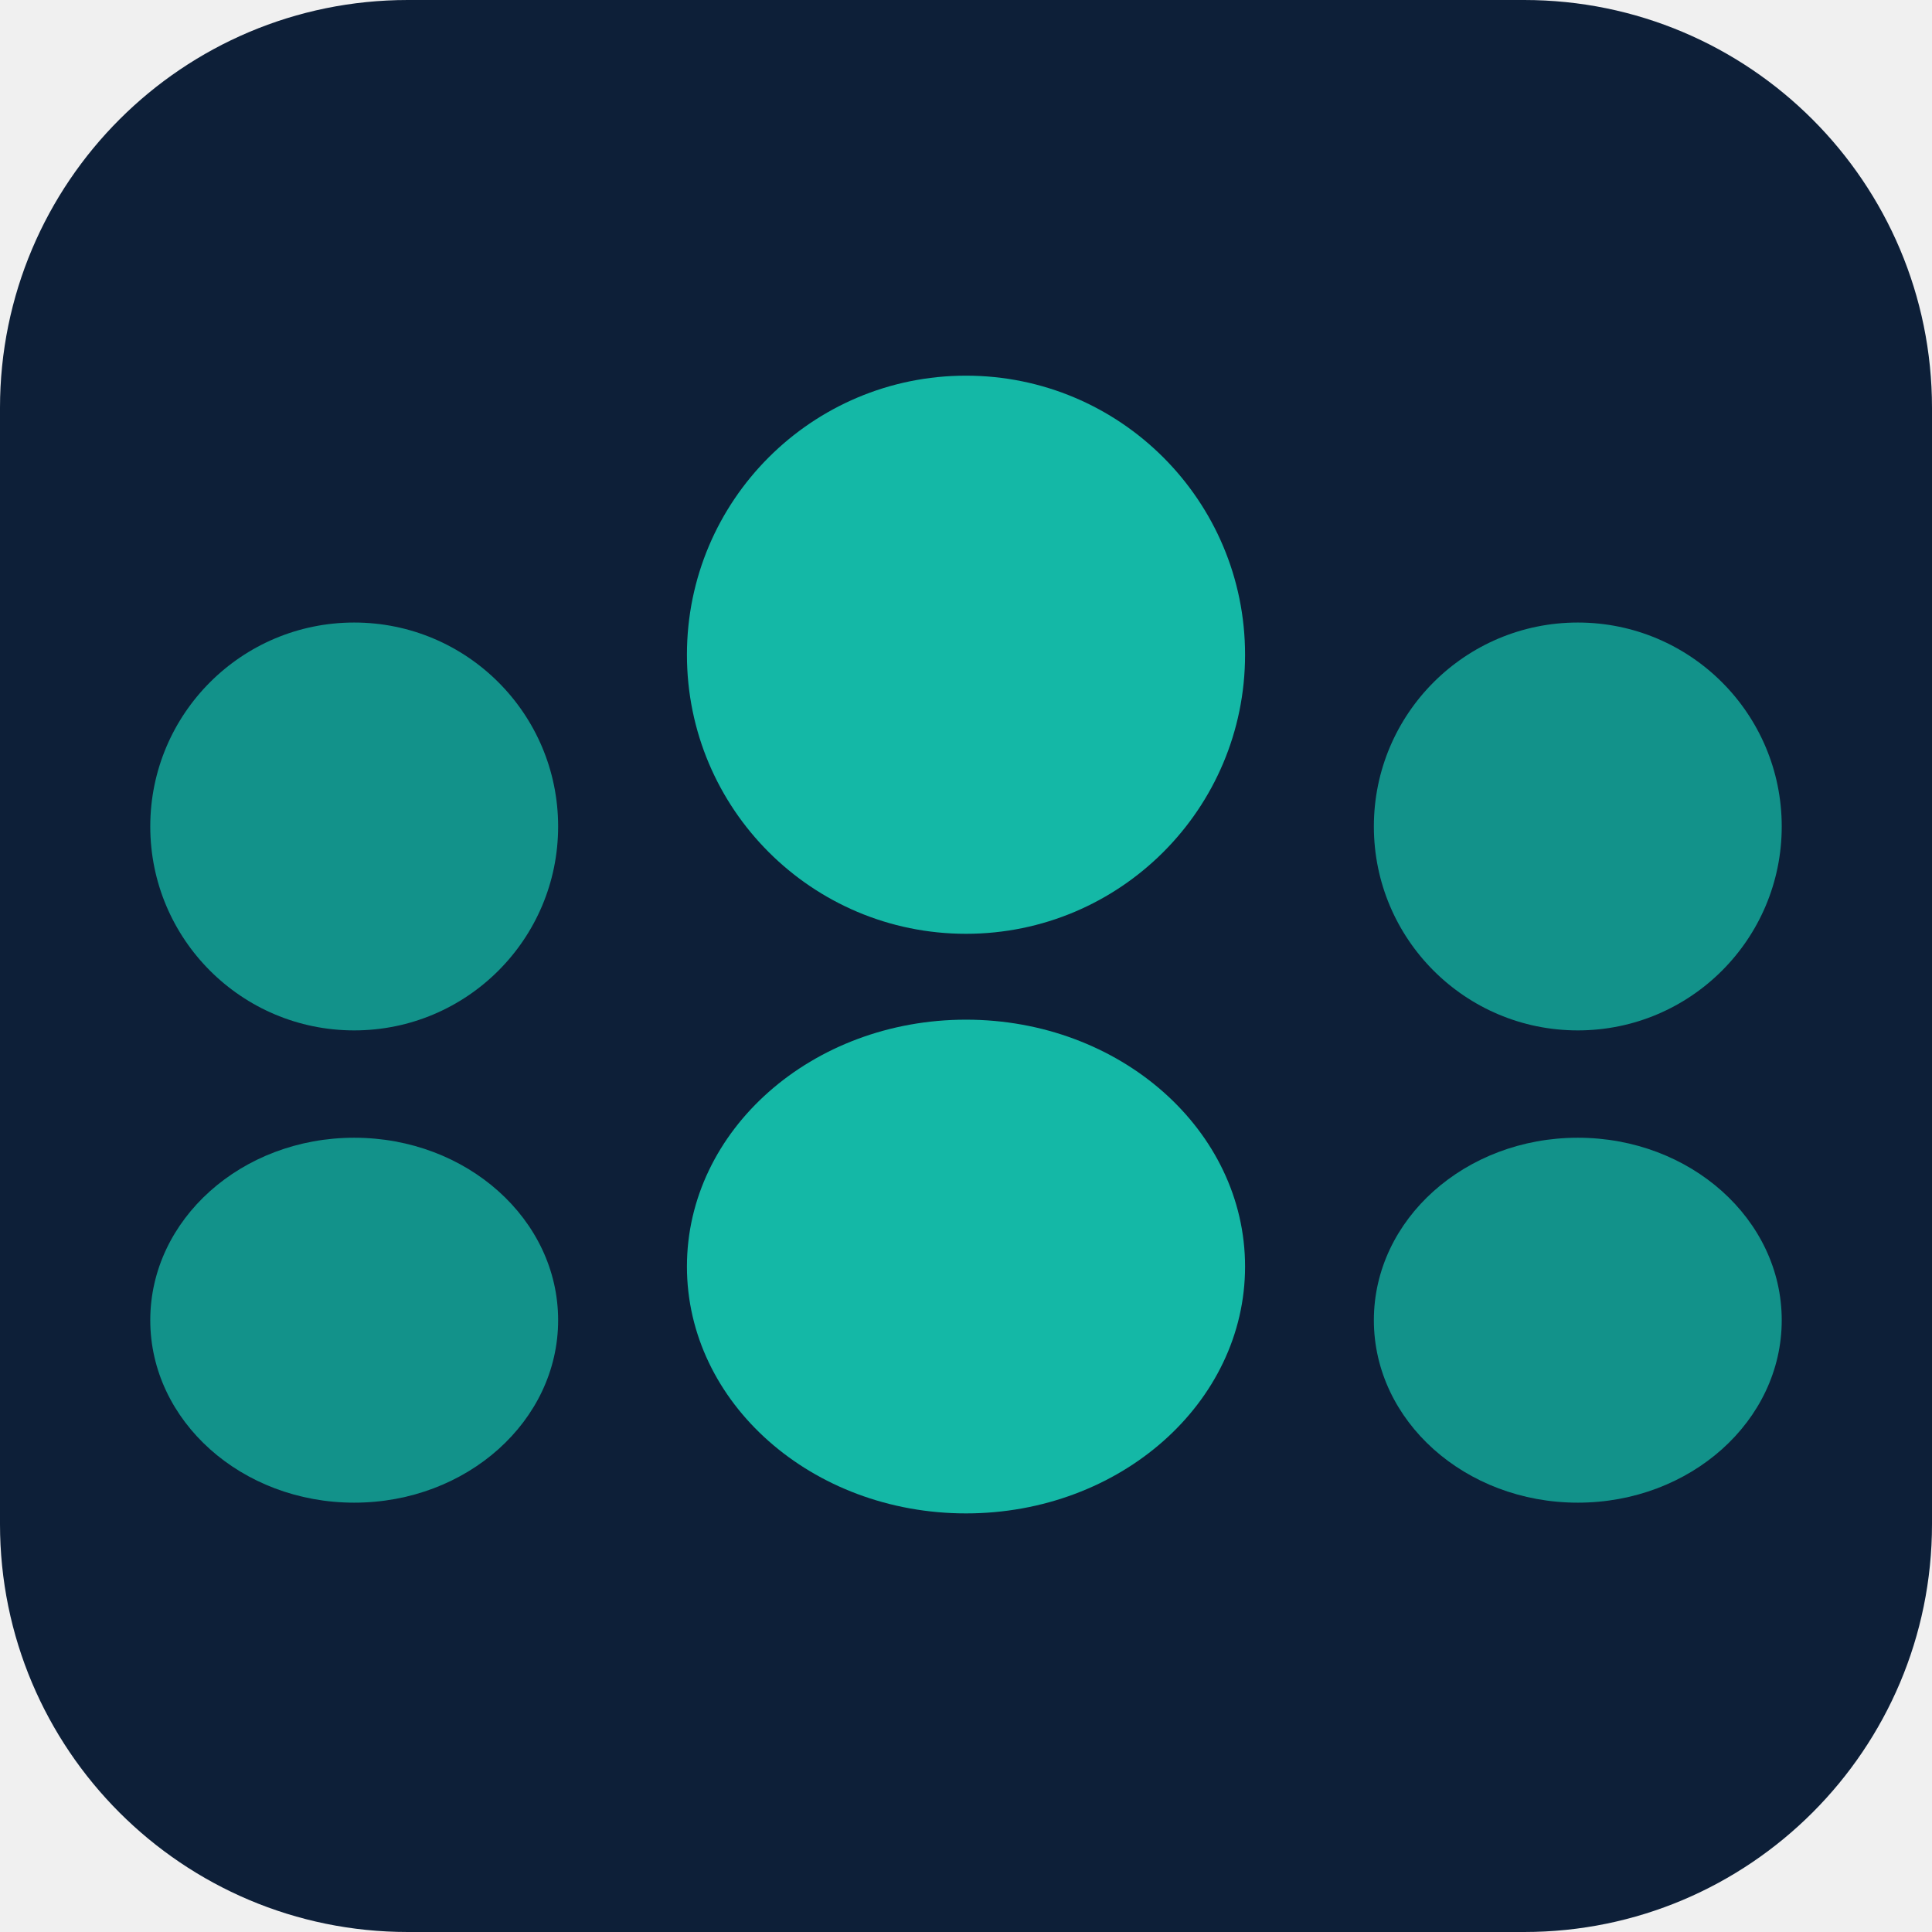
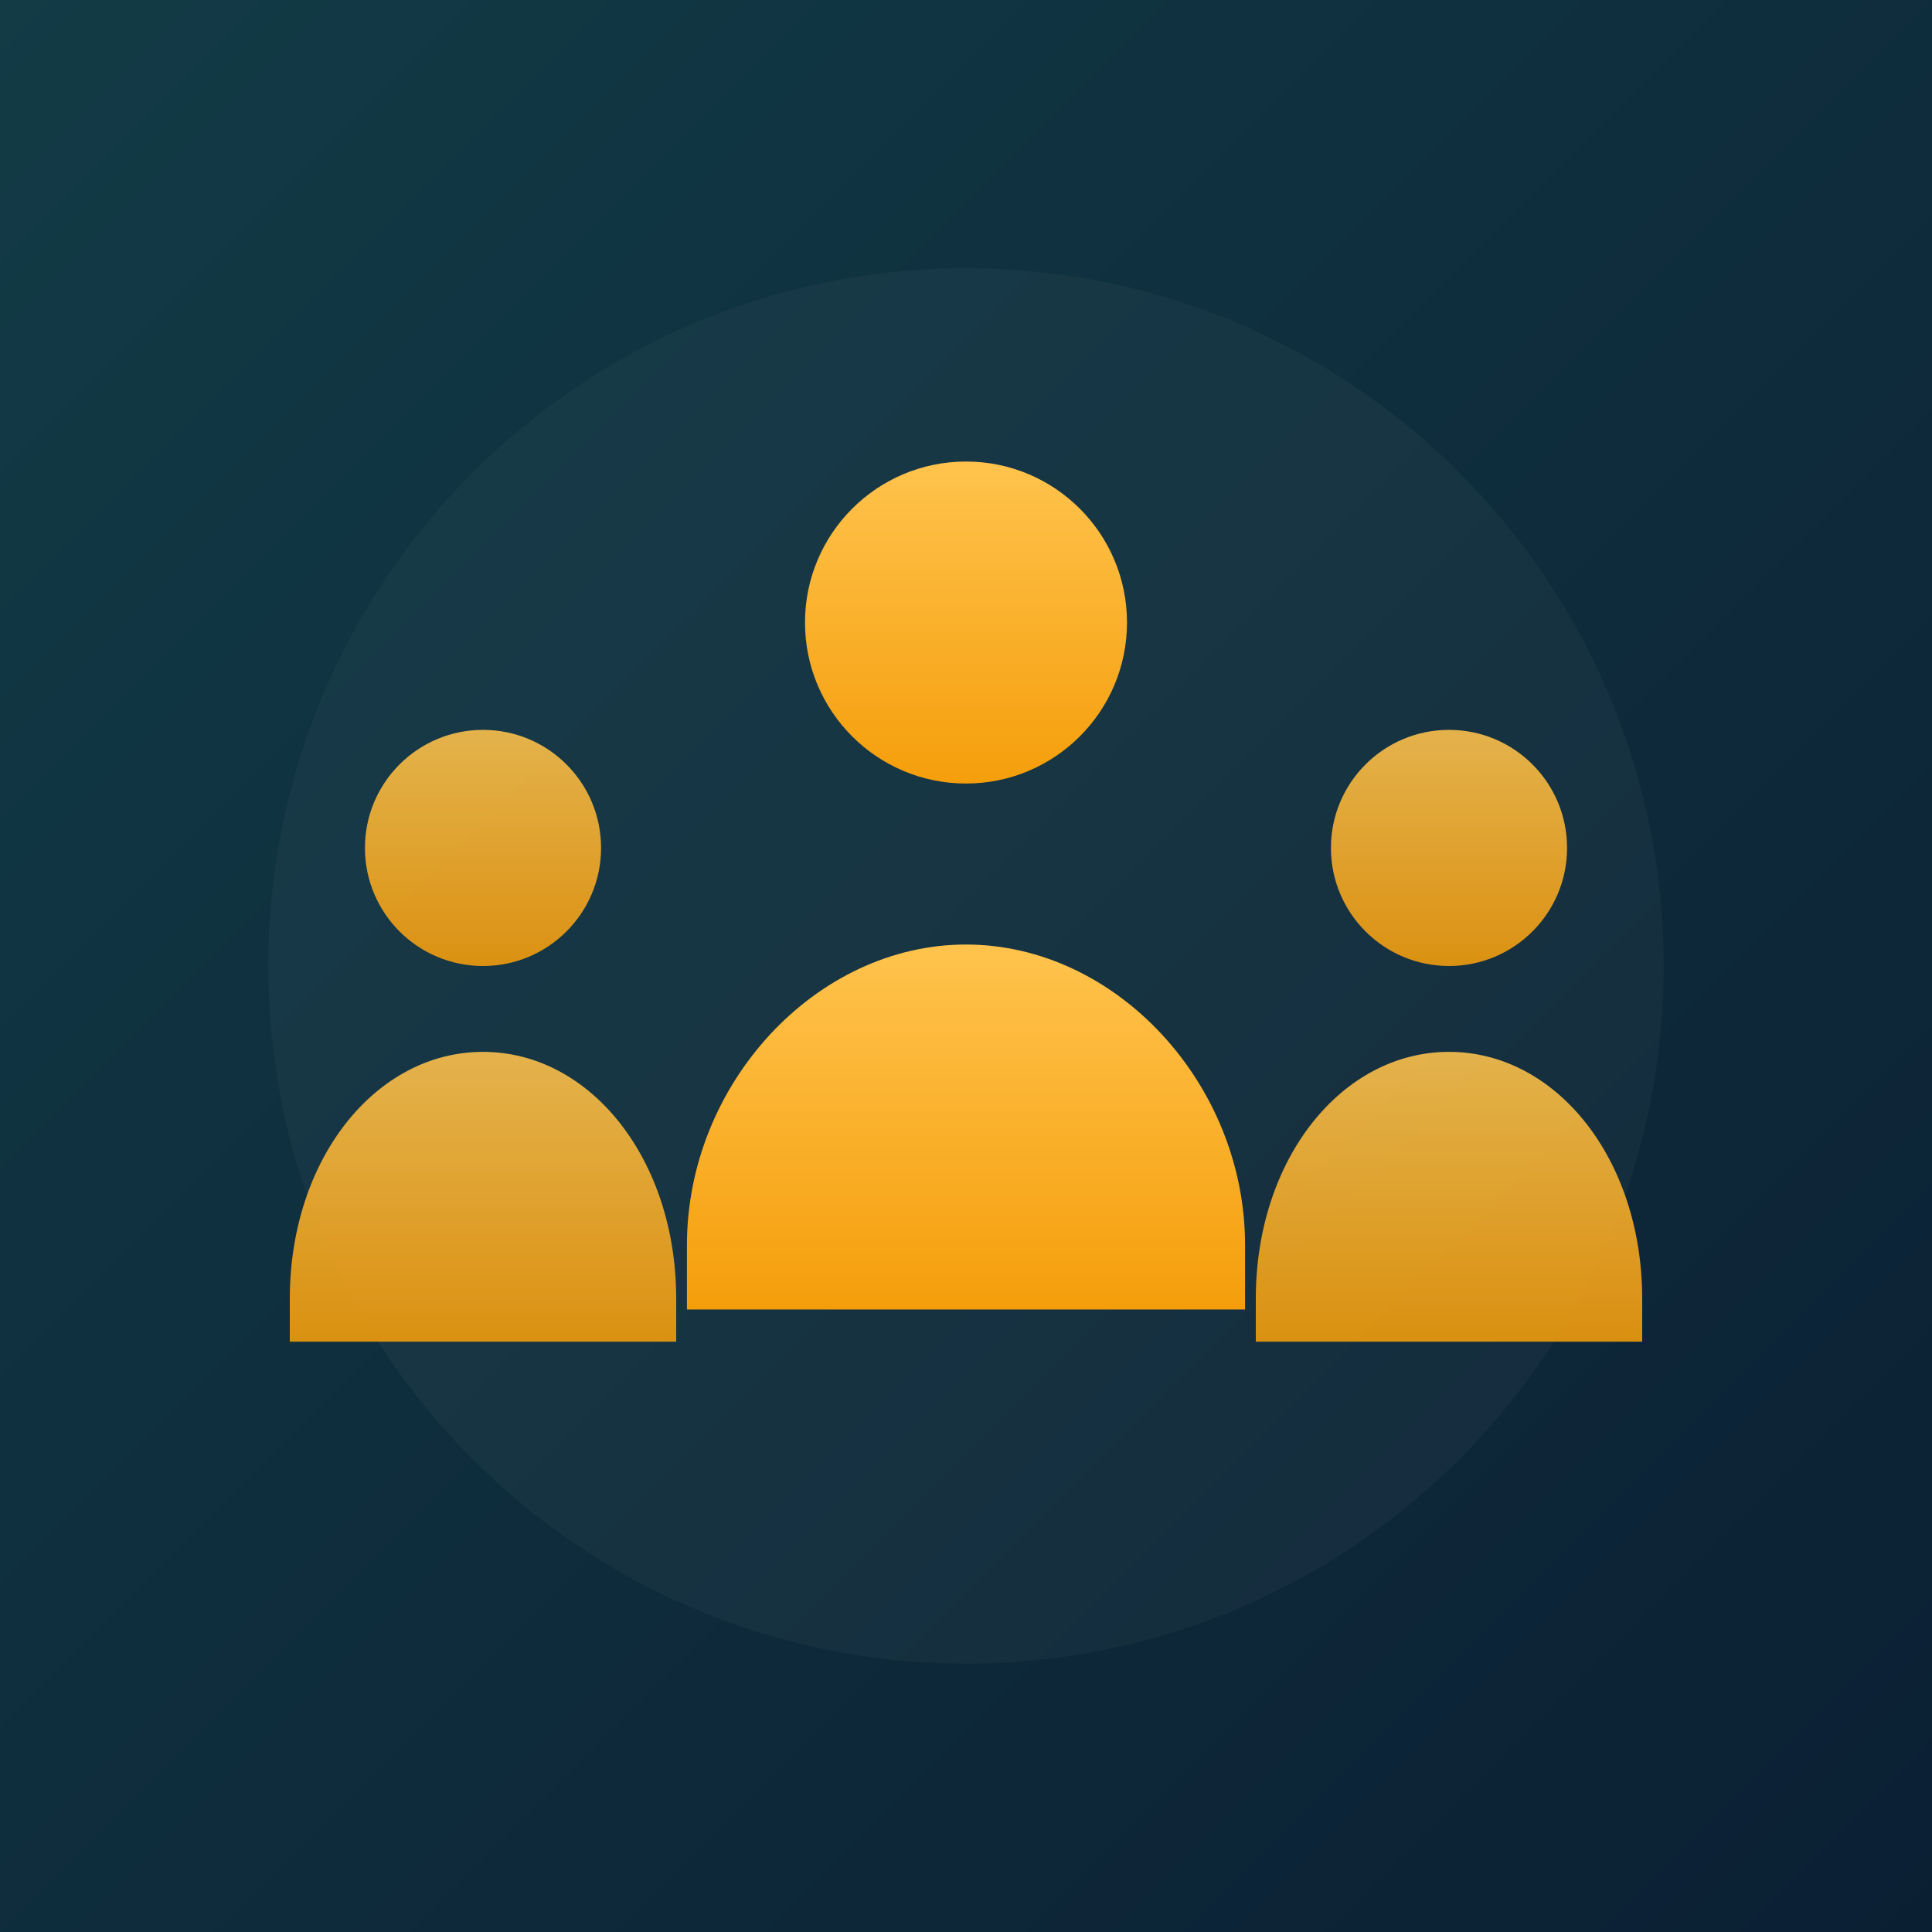
<svg xmlns="http://www.w3.org/2000/svg" viewBox="0 0 180 180">
-   <rect width="180" height="180" rx="38" fill="#0d1f38" />
-   <g transform="translate(90,95)">
-     <circle cx="0" cy="-34" r="26" fill="#14b8a6" />
-     <rect x="-26" y="0" width="52" height="46" rx="26" fill="#14b8a6" />
-     <circle cx="-57" cy="-18" r="19" fill="#14b8a6" opacity="0.75" />
-     <rect x="-76" y="11" width="38" height="34" rx="19" fill="#14b8a6" opacity="0.75" />
-     <circle cx="57" cy="-18" r="19" fill="#14b8a6" opacity="0.75" />
-     <rect x="38" y="11" width="38" height="34" rx="19" fill="#14b8a6" opacity="0.75" />
+   <defs>
+     <linearGradient id="background" x1="0" y1="0" x2="1" y2="1">
+       <stop offset="0" stop-color="#123b46" />
+       <stop offset="1" stop-color="#0b1f33" />
+     </linearGradient>
+     <linearGradient id="mark" x1="0" y1="0" x2="0" y2="1">
+       <stop offset="0" stop-color="#ffc34d" />
+       <stop offset="1" stop-color="#f59e0b" />
+     </linearGradient>
+   </defs>
+   <rect width="180" height="180" fill="url(#background)" />
+   <circle cx="90" cy="90" r="65" fill="#ffffff" opacity=".035" />
+   <g fill="url(#mark)">
+     <circle cx="90" cy="58" r="15" />
+     <path d="M64 116c0-15 12-28 26-28s26 13 26 28v6H64z" />
+     <circle cx="45" cy="79" r="11" opacity=".88" />
+     <path d="M27 121c0-13 8-23 18-23s18 10 18 23v4H27z" opacity=".88" />
+     <circle cx="135" cy="79" r="11" opacity=".88" />
+     <path d="M117 121c0-13 8-23 18-23s18 10 18 23v4h-36z" opacity=".88" />
  </g>
</svg>
